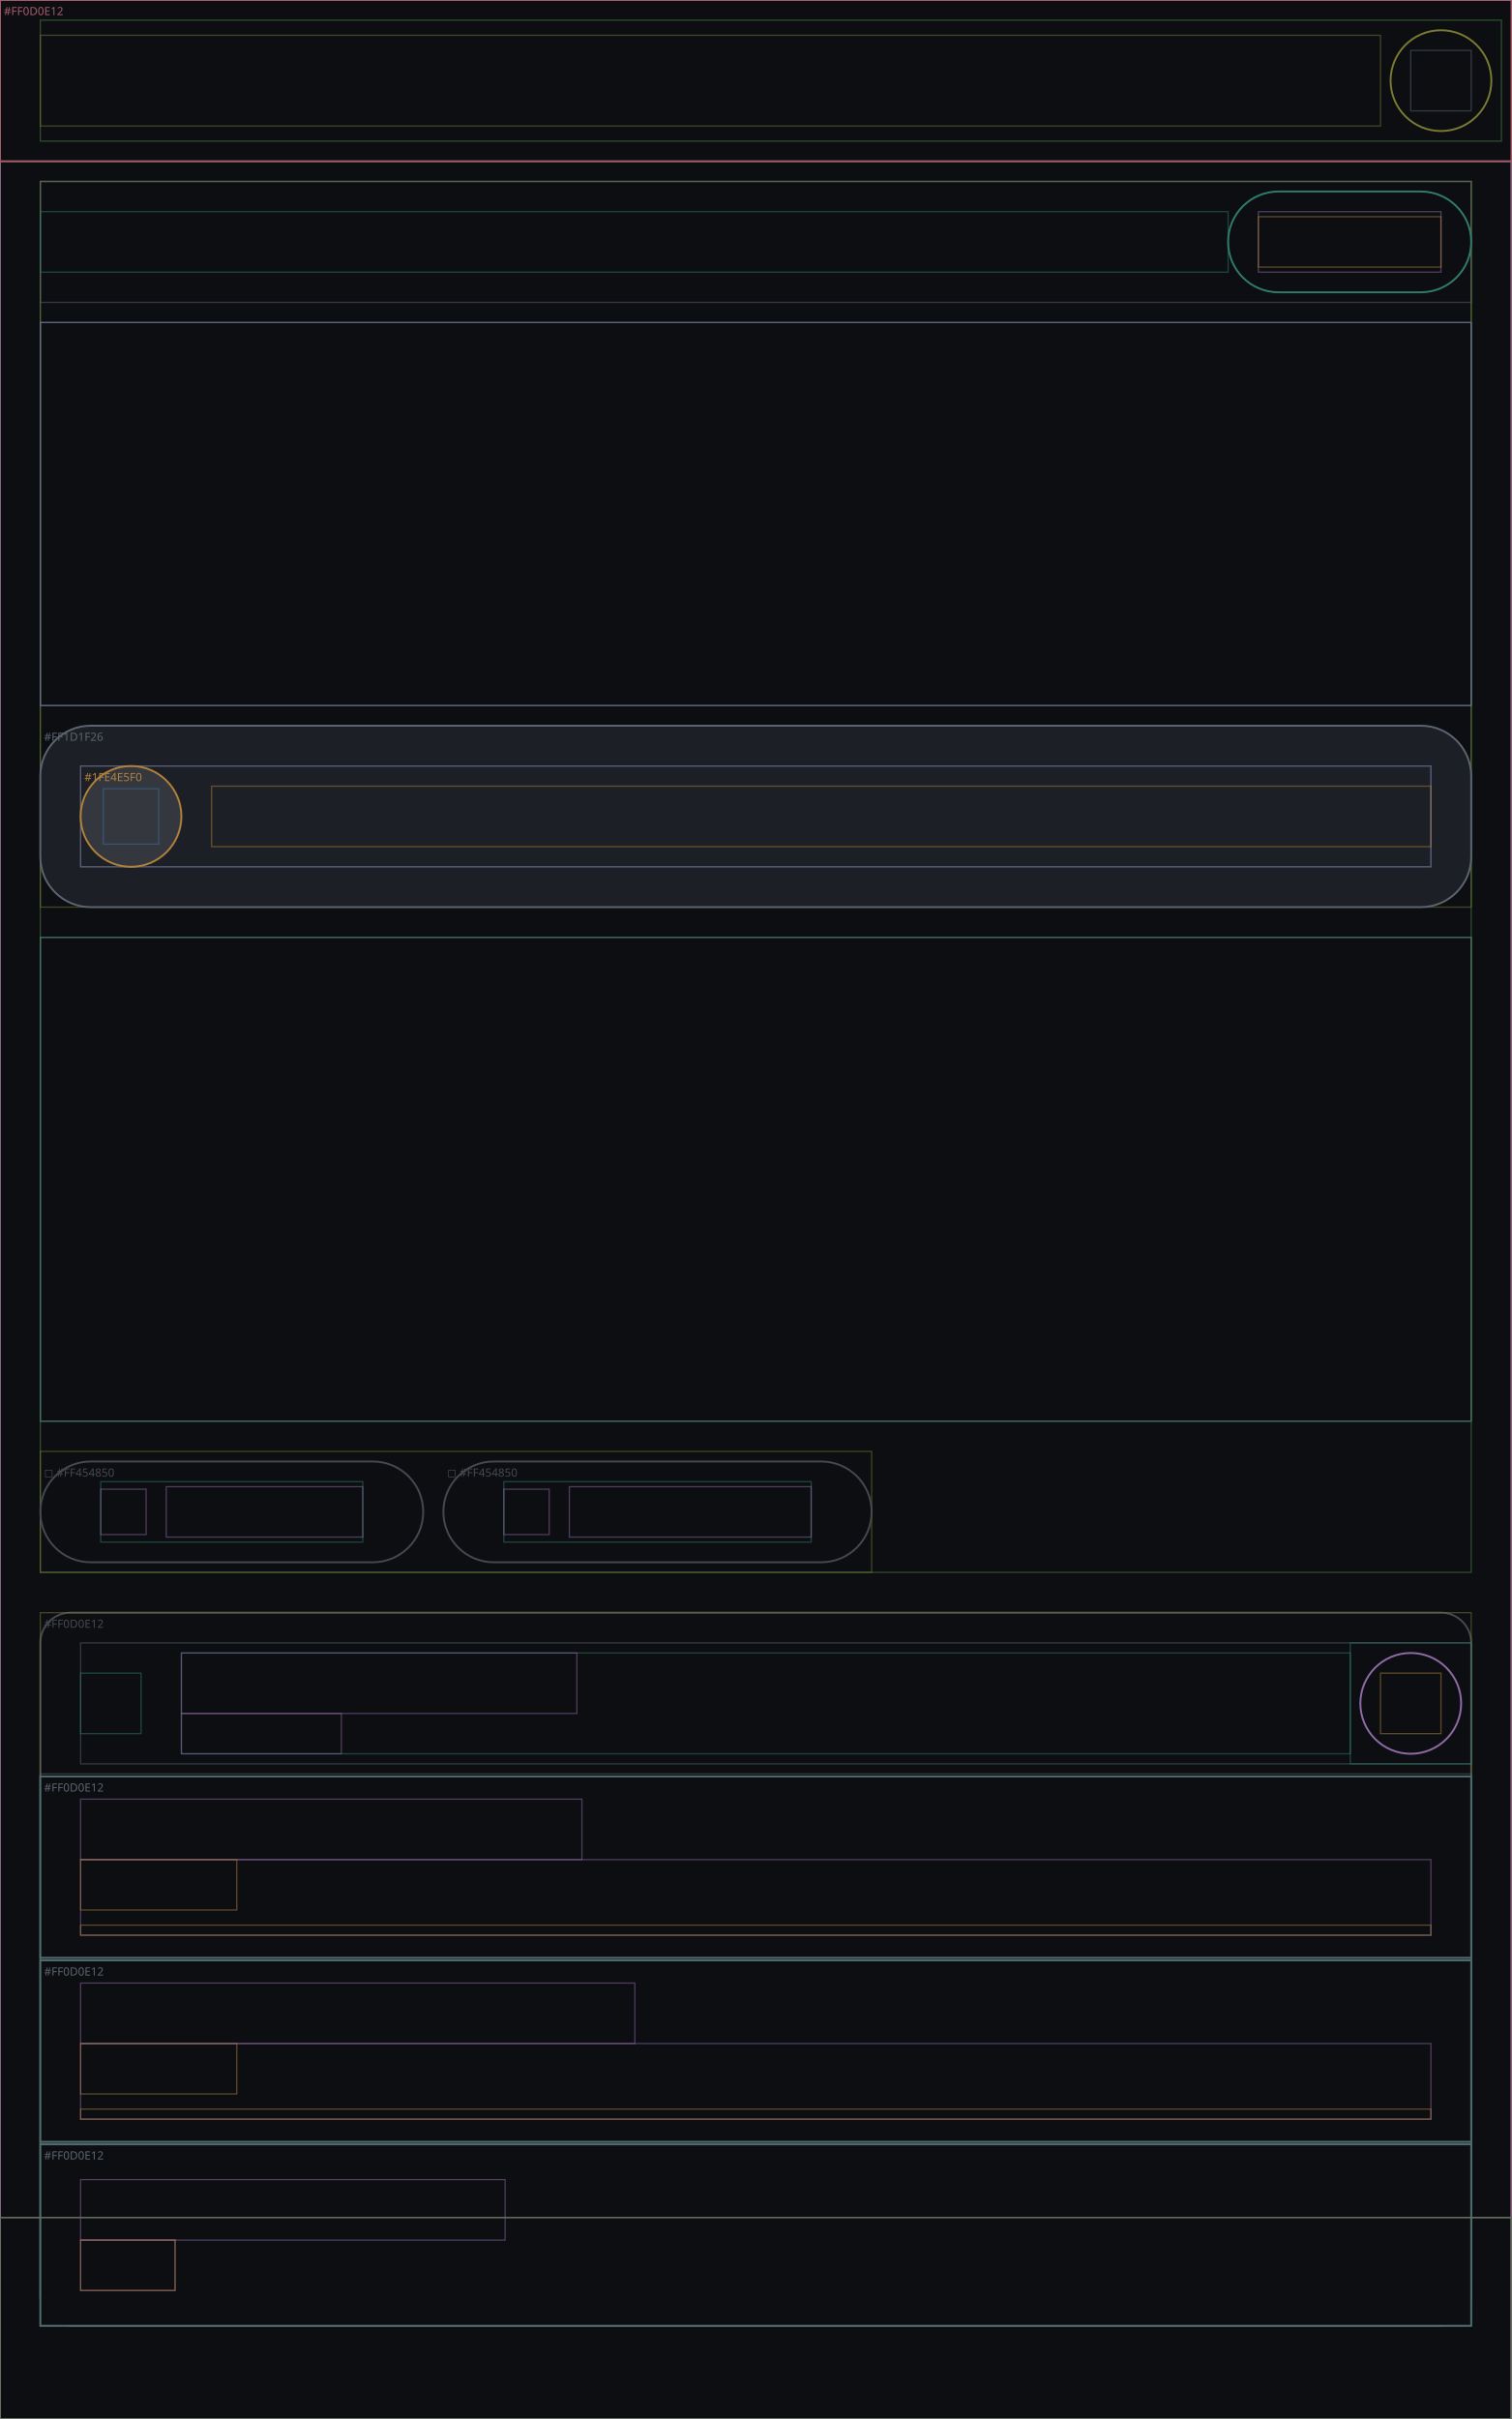
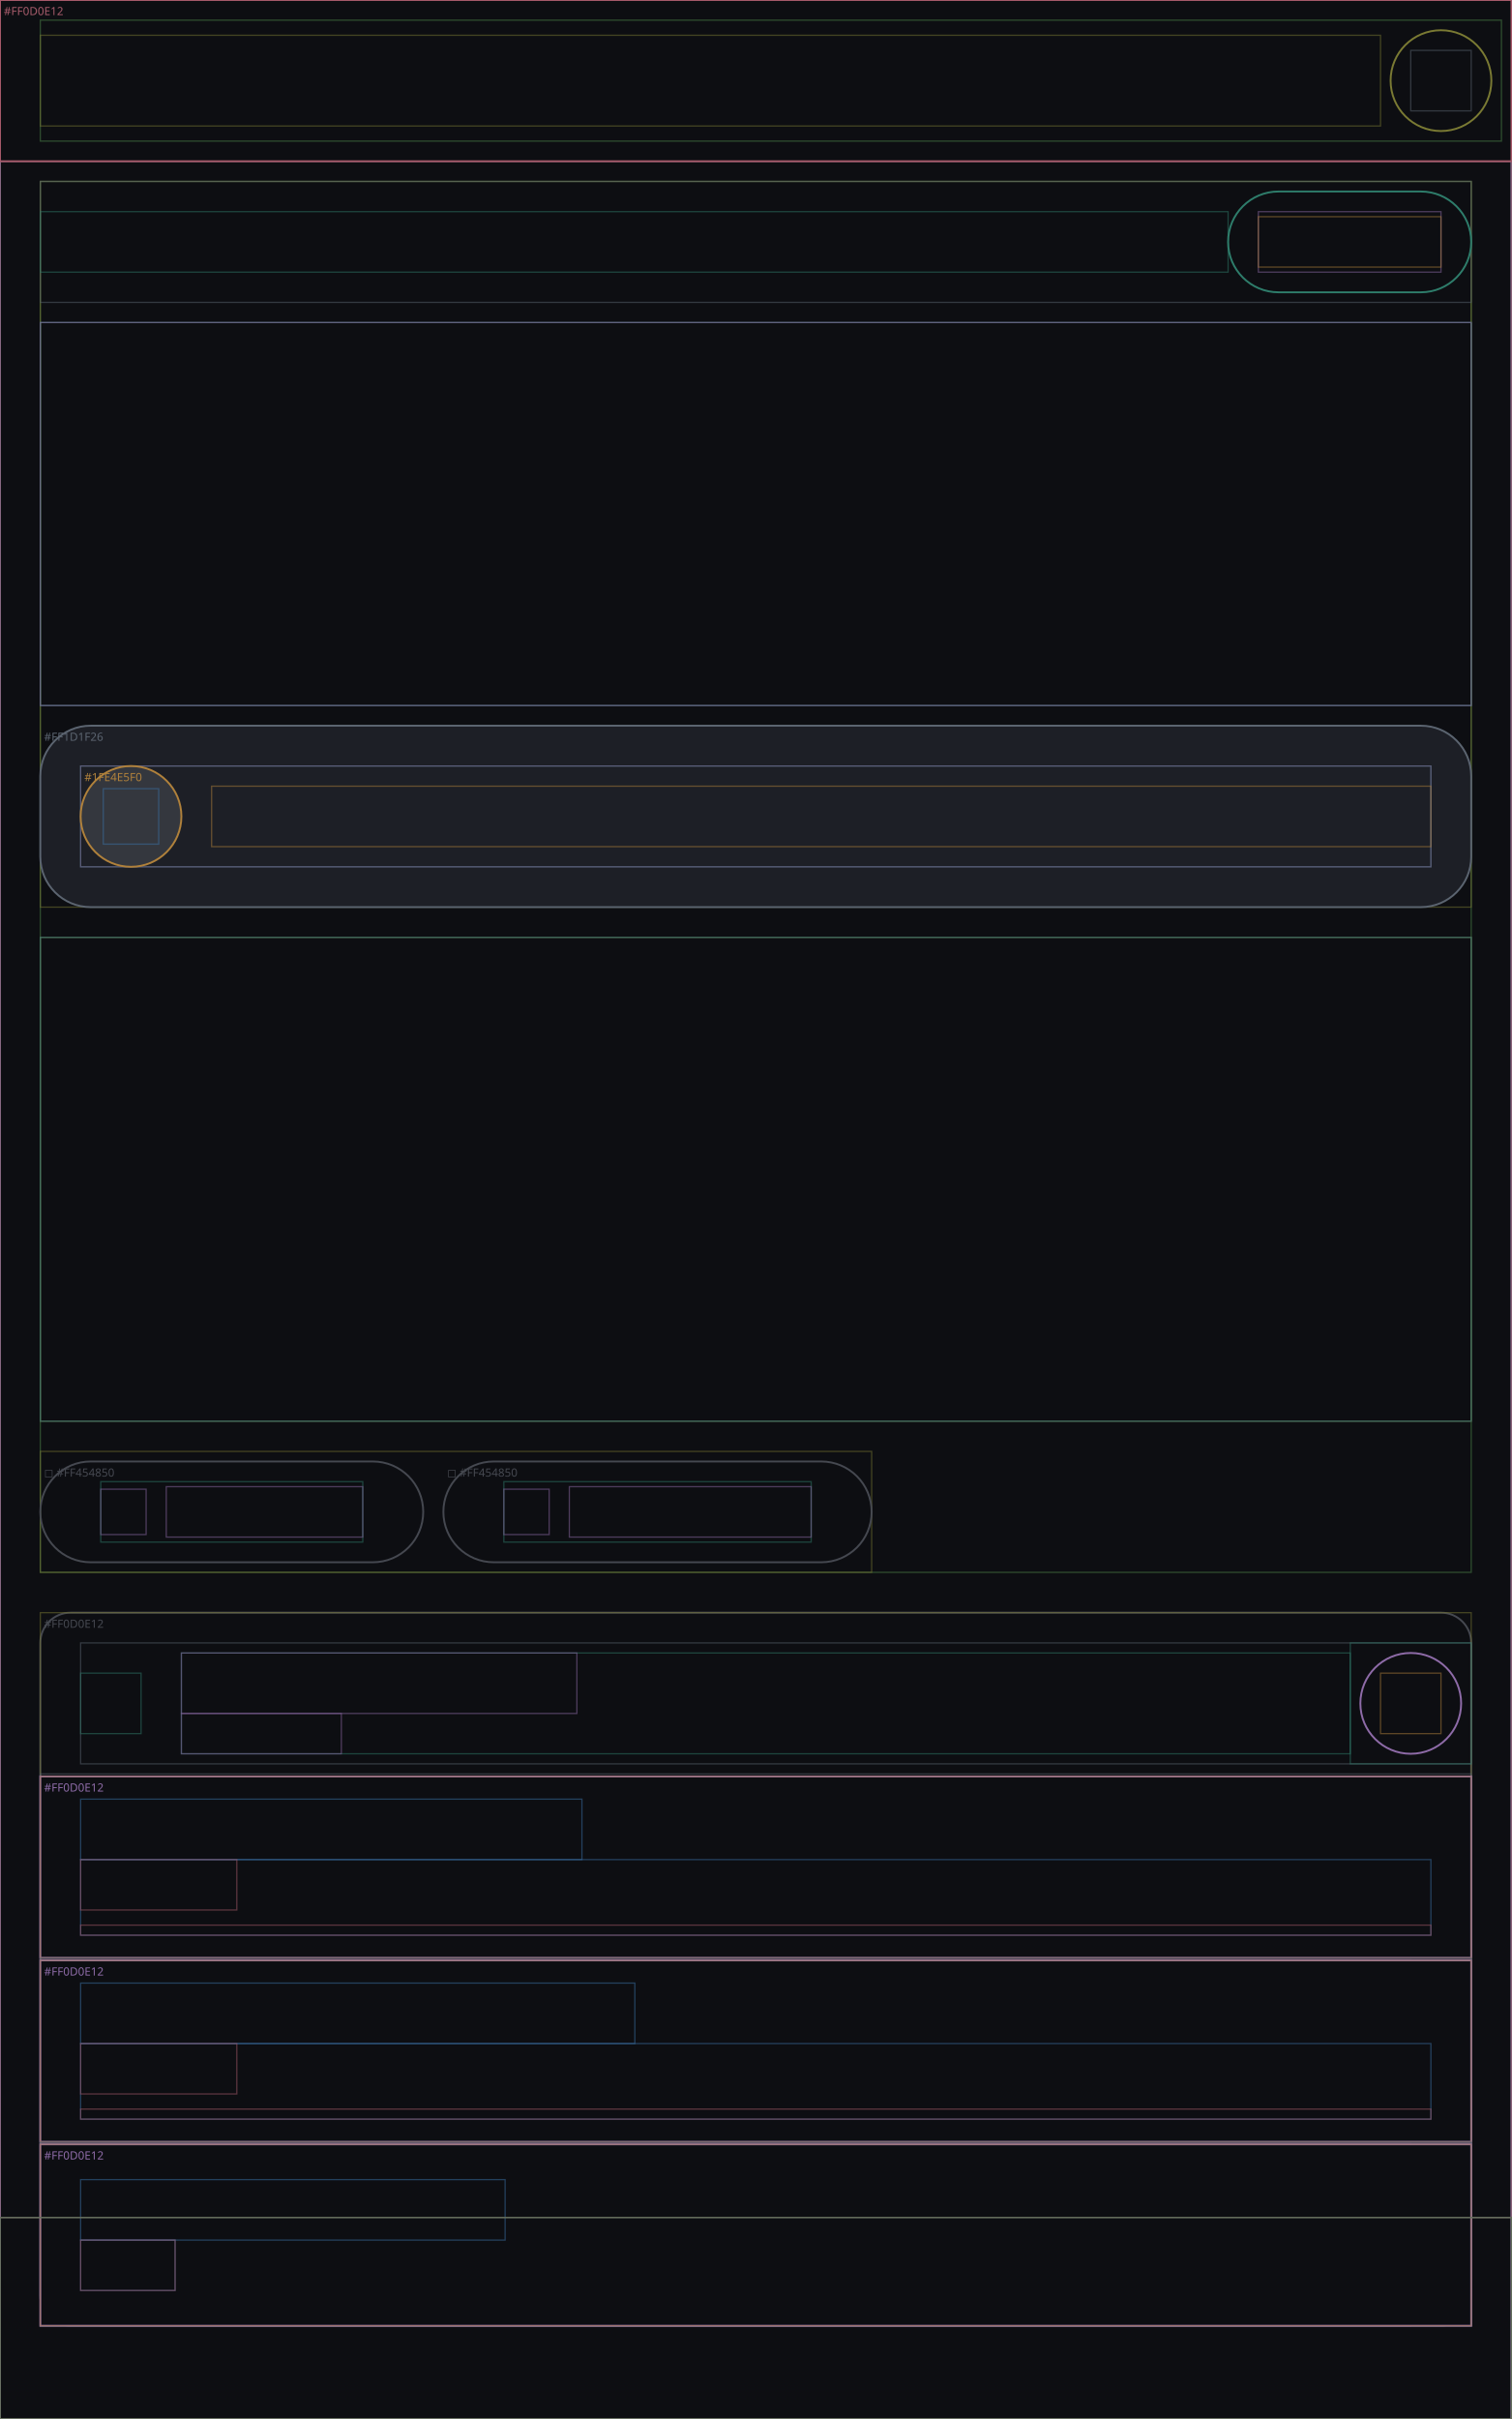
<svg xmlns="http://www.w3.org/2000/svg" viewBox="0 0 1200 1920" width="1200" height="1920" role="img" aria-label="composeApp/PlayStoreSevenInchHomeDark layout wireframe">
  <rect width="1200" height="1920" fill="#ffffff" />
  <g>
    <rect x="0" y="0" width="1200" height="1920" fill="none" fill-opacity="0" stroke="#5B6470" stroke-width="1" stroke-opacity="0.5" />
  </g>
  <g>
    <rect x="0" y="0" width="1200" height="1920" fill="none" fill-opacity="0" stroke="#2E7D6B" stroke-width="1" stroke-opacity="0.5" />
  </g>
  <g>
    <rect x="0" y="0" width="1200" height="1920" fill="#0D0E12" fill-opacity="1" stroke="#8E6BA8" stroke-width="1.5" stroke-opacity="1" />
    <text x="3" y="12" font-family="system-ui, sans-serif" font-size="9" fill="#8E6BA8">#FF0D0E12</text>
  </g>
  <g>
    <rect x="0" y="0" width="1200" height="1920" fill="none" fill-opacity="0" stroke="#B0813B" stroke-width="1" stroke-opacity="0.5" />
  </g>
  <g>
    <rect x="0" y="0" width="1200" height="1920" fill="none" fill-opacity="0" stroke="#3B72A8" stroke-width="1" stroke-opacity="0.5" />
  </g>
  <g>
    <rect x="0" y="128" width="1200" height="1632" fill="none" fill-opacity="0" stroke="#A85B6B" stroke-width="1" stroke-opacity="0.5" />
  </g>
  <g>
    <rect x="32" y="144" width="1136" height="1104" fill="none" fill-opacity="0" stroke="#4F8A4A" stroke-width="1" stroke-opacity="0.5" />
  </g>
  <g>
    <rect x="32" y="144" width="1136" height="576" fill="none" fill-opacity="0" stroke="#7A7A33" stroke-width="1" stroke-opacity="0.5" />
  </g>
  <g>
    <rect x="32" y="144" width="1136" height="96" fill="none" fill-opacity="0" stroke="#5B6470" stroke-width="1" stroke-opacity="0.5" />
  </g>
  <g>
    <rect x="32" y="168" width="943" height="48" fill="none" fill-opacity="0" stroke="#2E7D6B" stroke-width="1" stroke-opacity="0.5" />
  </g>
  <g>
    <path d="M1015,152 H1128 A40,40 0 0 1 1168,192 V192 A40,40 0 0 1 1128,232 H1015 A40,40 0 0 1 975,192 V192 A40,40 0 0 1 1015,152 Z" fill="none" fill-opacity="0" stroke="#2E7D6B" stroke-width="1.5" stroke-opacity="1" />
  </g>
  <g>
    <rect x="999" y="168" width="145" height="48" fill="none" fill-opacity="0" stroke="#8E6BA8" stroke-width="1" stroke-opacity="0.5" />
  </g>
  <g>
    <rect x="999" y="172" width="145" height="40" fill="none" fill-opacity="0" stroke="#B0813B" stroke-width="1" stroke-opacity="0.5" />
  </g>
  <g>
    <rect x="32" y="256" width="1136" height="304" fill="none" fill-opacity="0" stroke="#5B6470" stroke-width="1" stroke-opacity="0.5" />
  </g>
  <g>
    <rect x="32" y="256" width="1136" height="304" fill="none" fill-opacity="0" stroke="#2E7D6B" stroke-width="1" stroke-opacity="0.5" />
  </g>
  <g>
    <rect x="32" y="256" width="1136" height="304" fill="none" fill-opacity="0" stroke="#8E6BA8" stroke-width="1" stroke-opacity="0.5" />
  </g>
  <g>
    <path d="M72,576 H1128 A40,40 0 0 1 1168,616 V680 A40,40 0 0 1 1128,720 H72 A40,40 0 0 1 32,680 V616 A40,40 0 0 1 72,576 Z" fill="#1D1F26" fill-opacity="1" stroke="#5B6470" stroke-width="1.5" stroke-opacity="1" />
    <text x="35" y="588" font-family="system-ui, sans-serif" font-size="9" fill="#5B6470">#FF1D1F26</text>
  </g>
  <g>
    <rect x="64" y="608" width="1072" height="80" fill="none" fill-opacity="0" stroke="#2E7D6B" stroke-width="1" stroke-opacity="0.5" />
  </g>
  <g>
    <rect x="64" y="608" width="1072" height="80" fill="none" fill-opacity="0" stroke="#8E6BA8" stroke-width="1" stroke-opacity="0.5" />
  </g>
  <g>
    <path d="M104,608 H104 A40,40 0 0 1 144,648 V648 A40,40 0 0 1 104,688 H104 A40,40 0 0 1 64,648 V648 A40,40 0 0 1 104,608 Z" fill="#E4E5F0" fill-opacity="0.122" stroke="#B0813B" stroke-width="1.5" stroke-opacity="1" />
    <text x="67" y="620" font-family="system-ui, sans-serif" font-size="9" fill="#B0813B">#1FE4E5F0</text>
  </g>
  <g>
    <rect x="82" y="626" width="44" height="44" fill="none" fill-opacity="0" stroke="#3B72A8" stroke-width="1" stroke-opacity="0.5" />
  </g>
  <g>
    <rect x="168" y="624" width="968" height="48" fill="none" fill-opacity="0" stroke="#B0813B" stroke-width="1" stroke-opacity="0.5" />
  </g>
  <g>
    <rect x="32" y="744" width="1136" height="384" fill="none" fill-opacity="0" stroke="#7A7A33" stroke-width="1" stroke-opacity="0.5" />
  </g>
  <g>
    <rect x="32" y="744" width="1136" height="384" fill="none" fill-opacity="0" stroke="#5B6470" stroke-width="1" stroke-opacity="0.5" />
  </g>
  <g>
    <rect x="32" y="744" width="1136" height="384" fill="none" fill-opacity="0" stroke="#2E7D6B" stroke-width="1" stroke-opacity="0.5" />
  </g>
  <g>
    <rect x="32" y="1152" width="660" height="96" fill="none" fill-opacity="0" stroke="#7A7A33" stroke-width="1" stroke-opacity="0.5" />
  </g>
  <g>
    <path d="M72,1160 H296 A40,40 0 0 1 336,1200 V1200 A40,40 0 0 1 296,1240 H72 A40,40 0 0 1 32,1200 V1200 A40,40 0 0 1 72,1160 Z" fill="none" fill-opacity="0" stroke="#454850" stroke-width="1.5" stroke-opacity="1" />
    <text x="35" y="1172" font-family="system-ui, sans-serif" font-size="9" fill="#454850">◻ #FF454850</text>
  </g>
  <g>
    <rect x="80" y="1176" width="208" height="48" fill="none" fill-opacity="0" stroke="#2E7D6B" stroke-width="1" stroke-opacity="0.5" />
  </g>
  <g>
    <rect x="80" y="1182" width="36" height="36" fill="none" fill-opacity="0" stroke="#8E6BA8" stroke-width="1" stroke-opacity="0.5" />
  </g>
  <g>
    <rect x="132" y="1180" width="156" height="40" fill="none" fill-opacity="0" stroke="#8E6BA8" stroke-width="1" stroke-opacity="0.5" />
  </g>
  <g>
    <path d="M392,1160 H652 A40,40 0 0 1 692,1200 V1200 A40,40 0 0 1 652,1240 H392 A40,40 0 0 1 352,1200 V1200 A40,40 0 0 1 392,1160 Z" fill="none" fill-opacity="0" stroke="#454850" stroke-width="1.5" stroke-opacity="1" />
    <text x="355" y="1172" font-family="system-ui, sans-serif" font-size="9" fill="#454850">◻ #FF454850</text>
  </g>
  <g>
    <rect x="400" y="1176" width="244" height="48" fill="none" fill-opacity="0" stroke="#2E7D6B" stroke-width="1" stroke-opacity="0.5" />
  </g>
  <g>
    <rect x="400" y="1182" width="36" height="36" fill="none" fill-opacity="0" stroke="#8E6BA8" stroke-width="1" stroke-opacity="0.5" />
  </g>
  <g>
    <rect x="452" y="1180" width="192" height="40" fill="none" fill-opacity="0" stroke="#8E6BA8" stroke-width="1" stroke-opacity="0.5" />
  </g>
  <g>
    <path d="M56,1280 H1144 A24,24 0 0 1 1168,1304 V1822 A24,24 0 0 1 1144,1846 H56 A24,24 0 0 1 32,1822 V1304 A24,24 0 0 1 56,1280 Z" fill="#0D0E12" fill-opacity="1" stroke="#454850" stroke-width="1.5" stroke-opacity="1" />
    <text x="35" y="1292" font-family="system-ui, sans-serif" font-size="9" fill="#454850">#FF0D0E12</text>
  </g>
  <g>
    <rect x="32" y="1280" width="1136" height="566" fill="none" fill-opacity="0" stroke="#7A7A33" stroke-width="1" stroke-opacity="0.5" />
  </g>
  <g>
    <rect x="64" y="1304" width="1104" height="96" fill="none" fill-opacity="0" stroke="#5B6470" stroke-width="1" stroke-opacity="0.5" />
  </g>
  <g>
    <rect x="64" y="1328" width="48" height="48" fill="none" fill-opacity="0" stroke="#2E7D6B" stroke-width="1" stroke-opacity="0.5" />
  </g>
  <g>
    <rect x="144" y="1312" width="928" height="80" fill="none" fill-opacity="0" stroke="#2E7D6B" stroke-width="1" stroke-opacity="0.5" />
  </g>
  <g>
    <rect x="144" y="1312" width="314" height="48" fill="none" fill-opacity="0" stroke="#8E6BA8" stroke-width="1" stroke-opacity="0.5" />
  </g>
  <g>
    <rect x="144" y="1360" width="127" height="32" fill="none" fill-opacity="0" stroke="#8E6BA8" stroke-width="1" stroke-opacity="0.5" />
  </g>
  <g>
    <rect x="1072" y="1304" width="96" height="96" fill="none" fill-opacity="0" stroke="#2E7D6B" stroke-width="1" stroke-opacity="0.5" />
  </g>
  <g>
    <path d="M1120,1312 H1120 A40,40 0 0 1 1160,1352 V1352 A40,40 0 0 1 1120,1392 H1120 A40,40 0 0 1 1080,1352 V1352 A40,40 0 0 1 1120,1312 Z" fill="none" fill-opacity="0" stroke="#8E6BA8" stroke-width="1.5" stroke-opacity="1" />
  </g>
  <g>
    <rect x="1096" y="1328" width="48" height="48" fill="none" fill-opacity="0" stroke="#B0813B" stroke-width="1" stroke-opacity="0.5" />
  </g>
  <g>
    <rect x="32" y="1408" width="1136" height="2" fill="none" fill-opacity="0" stroke="#5B6470" stroke-width="1" stroke-opacity="0.5" />
  </g>
  <g>
-     <rect x="32" y="1410" width="1136" height="144" fill="#0D0E12" fill-opacity="1" stroke="#5B6470" stroke-width="1.5" stroke-opacity="1" />
-     <text x="35" y="1422" font-family="system-ui, sans-serif" font-size="9" fill="#5B6470">#FF0D0E12</text>
+     <rect x="32" y="1410" width="1136" height="144" fill="none" fill-opacity="0" stroke="#5B6470" stroke-width="1" stroke-opacity="0.5" />
  </g>
  <g>
    <rect x="32" y="1410" width="1136" height="144" fill="none" fill-opacity="0" stroke="#2E7D6B" stroke-width="1" stroke-opacity="0.5" />
  </g>
  <g>
-     <rect x="64" y="1428" width="398" height="48" fill="none" fill-opacity="0" stroke="#8E6BA8" stroke-width="1" stroke-opacity="0.5" />
-   </g>
-   <g>
-     <rect x="64" y="1476" width="1072" height="60" fill="none" fill-opacity="0" stroke="#8E6BA8" stroke-width="1" stroke-opacity="0.5" />
-   </g>
-   <g>
-     <rect x="64" y="1476" width="124" height="40" fill="none" fill-opacity="0" stroke="#B0813B" stroke-width="1" stroke-opacity="0.5" />
-   </g>
-   <g>
-     <rect x="64" y="1528" width="1072" height="8" fill="none" fill-opacity="0" stroke="#B0813B" stroke-width="1" stroke-opacity="0.5" />
+     <rect x="80" y="1410" width="1040" height="144" fill="none" fill-opacity="0" stroke="#8E6BA8" stroke-width="1" stroke-opacity="0.5" />
+   </g>
+   <g>
+     <rect x="32" y="1410" width="1136" height="144" fill="none" fill-opacity="0" stroke="#2E7D6B" stroke-width="1" stroke-opacity="0.5" />
+   </g>
+   <g>
+     <rect x="32" y="1410" width="1136" height="144" fill="#0D0E12" fill-opacity="1" stroke="#8E6BA8" stroke-width="1.5" stroke-opacity="1" />
+     <text x="35" y="1422" font-family="system-ui, sans-serif" font-size="9" fill="#8E6BA8">#FF0D0E12</text>
+   </g>
+   <g>
+     <rect x="32" y="1410" width="1136" height="144" fill="none" fill-opacity="0" stroke="#B0813B" stroke-width="1" stroke-opacity="0.5" />
+   </g>
+   <g>
+     <rect x="64" y="1428" width="398" height="48" fill="none" fill-opacity="0" stroke="#3B72A8" stroke-width="1" stroke-opacity="0.5" />
+   </g>
+   <g>
+     <rect x="64" y="1476" width="1072" height="60" fill="none" fill-opacity="0" stroke="#3B72A8" stroke-width="1" stroke-opacity="0.5" />
+   </g>
+   <g>
+     <rect x="64" y="1476" width="124" height="40" fill="none" fill-opacity="0" stroke="#A85B6B" stroke-width="1" stroke-opacity="0.5" />
+   </g>
+   <g>
+     <rect x="64" y="1528" width="1072" height="8" fill="none" fill-opacity="0" stroke="#A85B6B" stroke-width="1" stroke-opacity="0.5" />
  </g>
  <g>
    <rect x="32" y="1554" width="1136" height="2" fill="none" fill-opacity="0" stroke="#5B6470" stroke-width="1" stroke-opacity="0.5" />
  </g>
  <g>
-     <rect x="32" y="1556" width="1136" height="144" fill="#0D0E12" fill-opacity="1" stroke="#5B6470" stroke-width="1.5" stroke-opacity="1" />
-     <text x="35" y="1568" font-family="system-ui, sans-serif" font-size="9" fill="#5B6470">#FF0D0E12</text>
+     <rect x="32" y="1556" width="1136" height="144" fill="none" fill-opacity="0" stroke="#5B6470" stroke-width="1" stroke-opacity="0.5" />
  </g>
  <g>
    <rect x="32" y="1556" width="1136" height="144" fill="none" fill-opacity="0" stroke="#2E7D6B" stroke-width="1" stroke-opacity="0.5" />
  </g>
  <g>
-     <rect x="64" y="1574" width="440" height="48" fill="none" fill-opacity="0" stroke="#8E6BA8" stroke-width="1" stroke-opacity="0.5" />
-   </g>
-   <g>
-     <rect x="64" y="1622" width="1072" height="60" fill="none" fill-opacity="0" stroke="#8E6BA8" stroke-width="1" stroke-opacity="0.5" />
-   </g>
-   <g>
-     <rect x="64" y="1622" width="124" height="40" fill="none" fill-opacity="0" stroke="#B0813B" stroke-width="1" stroke-opacity="0.5" />
-   </g>
-   <g>
-     <rect x="64" y="1674" width="1072" height="8" fill="none" fill-opacity="0" stroke="#B0813B" stroke-width="1" stroke-opacity="0.5" />
+     <rect x="80" y="1556" width="1040" height="144" fill="none" fill-opacity="0" stroke="#8E6BA8" stroke-width="1" stroke-opacity="0.5" />
+   </g>
+   <g>
+     <rect x="32" y="1556" width="1136" height="144" fill="none" fill-opacity="0" stroke="#2E7D6B" stroke-width="1" stroke-opacity="0.5" />
+   </g>
+   <g>
+     <rect x="32" y="1556" width="1136" height="144" fill="#0D0E12" fill-opacity="1" stroke="#8E6BA8" stroke-width="1.5" stroke-opacity="1" />
+     <text x="35" y="1568" font-family="system-ui, sans-serif" font-size="9" fill="#8E6BA8">#FF0D0E12</text>
+   </g>
+   <g>
+     <rect x="32" y="1556" width="1136" height="144" fill="none" fill-opacity="0" stroke="#B0813B" stroke-width="1" stroke-opacity="0.5" />
+   </g>
+   <g>
+     <rect x="64" y="1574" width="440" height="48" fill="none" fill-opacity="0" stroke="#3B72A8" stroke-width="1" stroke-opacity="0.5" />
+   </g>
+   <g>
+     <rect x="64" y="1622" width="1072" height="60" fill="none" fill-opacity="0" stroke="#3B72A8" stroke-width="1" stroke-opacity="0.5" />
+   </g>
+   <g>
+     <rect x="64" y="1622" width="124" height="40" fill="none" fill-opacity="0" stroke="#A85B6B" stroke-width="1" stroke-opacity="0.5" />
+   </g>
+   <g>
+     <rect x="64" y="1674" width="1072" height="8" fill="none" fill-opacity="0" stroke="#A85B6B" stroke-width="1" stroke-opacity="0.5" />
  </g>
  <g>
    <rect x="32" y="1700" width="1136" height="2" fill="none" fill-opacity="0" stroke="#5B6470" stroke-width="1" stroke-opacity="0.5" />
  </g>
  <g>
-     <rect x="32" y="1702" width="1136" height="144" fill="#0D0E12" fill-opacity="1" stroke="#5B6470" stroke-width="1.5" stroke-opacity="1" />
-     <text x="35" y="1714" font-family="system-ui, sans-serif" font-size="9" fill="#5B6470">#FF0D0E12</text>
+     <rect x="32" y="1702" width="1136" height="144" fill="none" fill-opacity="0" stroke="#5B6470" stroke-width="1" stroke-opacity="0.5" />
  </g>
  <g>
    <rect x="32" y="1702" width="1136" height="144" fill="none" fill-opacity="0" stroke="#2E7D6B" stroke-width="1" stroke-opacity="0.5" />
  </g>
  <g>
-     <rect x="64" y="1730" width="337" height="48" fill="none" fill-opacity="0" stroke="#8E6BA8" stroke-width="1" stroke-opacity="0.5" />
-   </g>
-   <g>
-     <rect x="64" y="1778" width="75" height="40" fill="none" fill-opacity="0" stroke="#8E6BA8" stroke-width="1" stroke-opacity="0.5" />
-   </g>
-   <g>
-     <rect x="64" y="1778" width="75" height="40" fill="none" fill-opacity="0" stroke="#B0813B" stroke-width="1" stroke-opacity="0.5" />
+     <rect x="80" y="1702" width="1040" height="144" fill="none" fill-opacity="0" stroke="#8E6BA8" stroke-width="1" stroke-opacity="0.5" />
+   </g>
+   <g>
+     <rect x="32" y="1702" width="1136" height="144" fill="none" fill-opacity="0" stroke="#2E7D6B" stroke-width="1" stroke-opacity="0.5" />
+   </g>
+   <g>
+     <rect x="32" y="1702" width="1136" height="144" fill="#0D0E12" fill-opacity="1" stroke="#8E6BA8" stroke-width="1.5" stroke-opacity="1" />
+     <text x="35" y="1714" font-family="system-ui, sans-serif" font-size="9" fill="#8E6BA8">#FF0D0E12</text>
+   </g>
+   <g>
+     <rect x="32" y="1702" width="1136" height="144" fill="none" fill-opacity="0" stroke="#B0813B" stroke-width="1" stroke-opacity="0.5" />
+   </g>
+   <g>
+     <rect x="64" y="1730" width="337" height="48" fill="none" fill-opacity="0" stroke="#3B72A8" stroke-width="1" stroke-opacity="0.5" />
+   </g>
+   <g>
+     <rect x="64" y="1778" width="75" height="40" fill="none" fill-opacity="0" stroke="#3B72A8" stroke-width="1" stroke-opacity="0.5" />
+   </g>
+   <g>
+     <rect x="64" y="1778" width="75" height="40" fill="none" fill-opacity="0" stroke="#A85B6B" stroke-width="1" stroke-opacity="0.5" />
  </g>
  <g>
    <rect x="0" y="0" width="1200" height="128" fill="none" fill-opacity="0" stroke="#3B72A8" stroke-width="1" stroke-opacity="0.5" />
  </g>
  <g>
    <rect x="0" y="0" width="1200" height="128" fill="#0D0E12" fill-opacity="1" stroke="#A85B6B" stroke-width="1.5" stroke-opacity="1" />
    <text x="3" y="12" font-family="system-ui, sans-serif" font-size="9" fill="#A85B6B">#FF0D0E12</text>
  </g>
  <g>
    <rect x="32" y="16" width="1160" height="96" fill="none" fill-opacity="0" stroke="#4F8A4A" stroke-width="1" stroke-opacity="0.5" />
  </g>
  <g>
    <rect x="32" y="28" width="1064" height="72" fill="none" fill-opacity="0" stroke="#7A7A33" stroke-width="1" stroke-opacity="0.5" />
  </g>
  <g>
    <path d="M1144,24 H1144 A40,40 0 0 1 1184,64 V64 A40,40 0 0 1 1144,104 H1144 A40,40 0 0 1 1104,64 V64 A40,40 0 0 1 1144,24 Z" fill="none" fill-opacity="0" stroke="#7A7A33" stroke-width="1.5" stroke-opacity="1" />
  </g>
  <g>
    <rect x="1120" y="40" width="48" height="48" fill="none" fill-opacity="0" stroke="#5B6470" stroke-width="1" stroke-opacity="0.5" />
  </g>
  <g>
    <rect x="0" y="1760" width="1200" height="160" fill="none" fill-opacity="0" stroke="#3B72A8" stroke-width="1" stroke-opacity="0.5" />
  </g>
  <g>
    <rect x="0" y="1760" width="1200" height="160" fill="none" fill-opacity="0" stroke="#A85B6B" stroke-width="1" stroke-opacity="0.5" />
  </g>
  <g>
    <rect x="0" y="1760" width="1200" height="160" fill="none" fill-opacity="0" stroke="#4F8A4A" stroke-width="1" stroke-opacity="0.5" />
  </g>
  <g>
    <rect x="0" y="1760" width="1200" height="160" fill="none" fill-opacity="0" stroke="#7A7A33" stroke-width="1" stroke-opacity="0.5" />
  </g>
  <g>
    <rect x="0" y="1760" width="1200" height="160" fill="none" fill-opacity="0" stroke="#5B6470" stroke-width="1" stroke-opacity="0.5" />
  </g>
</svg>
